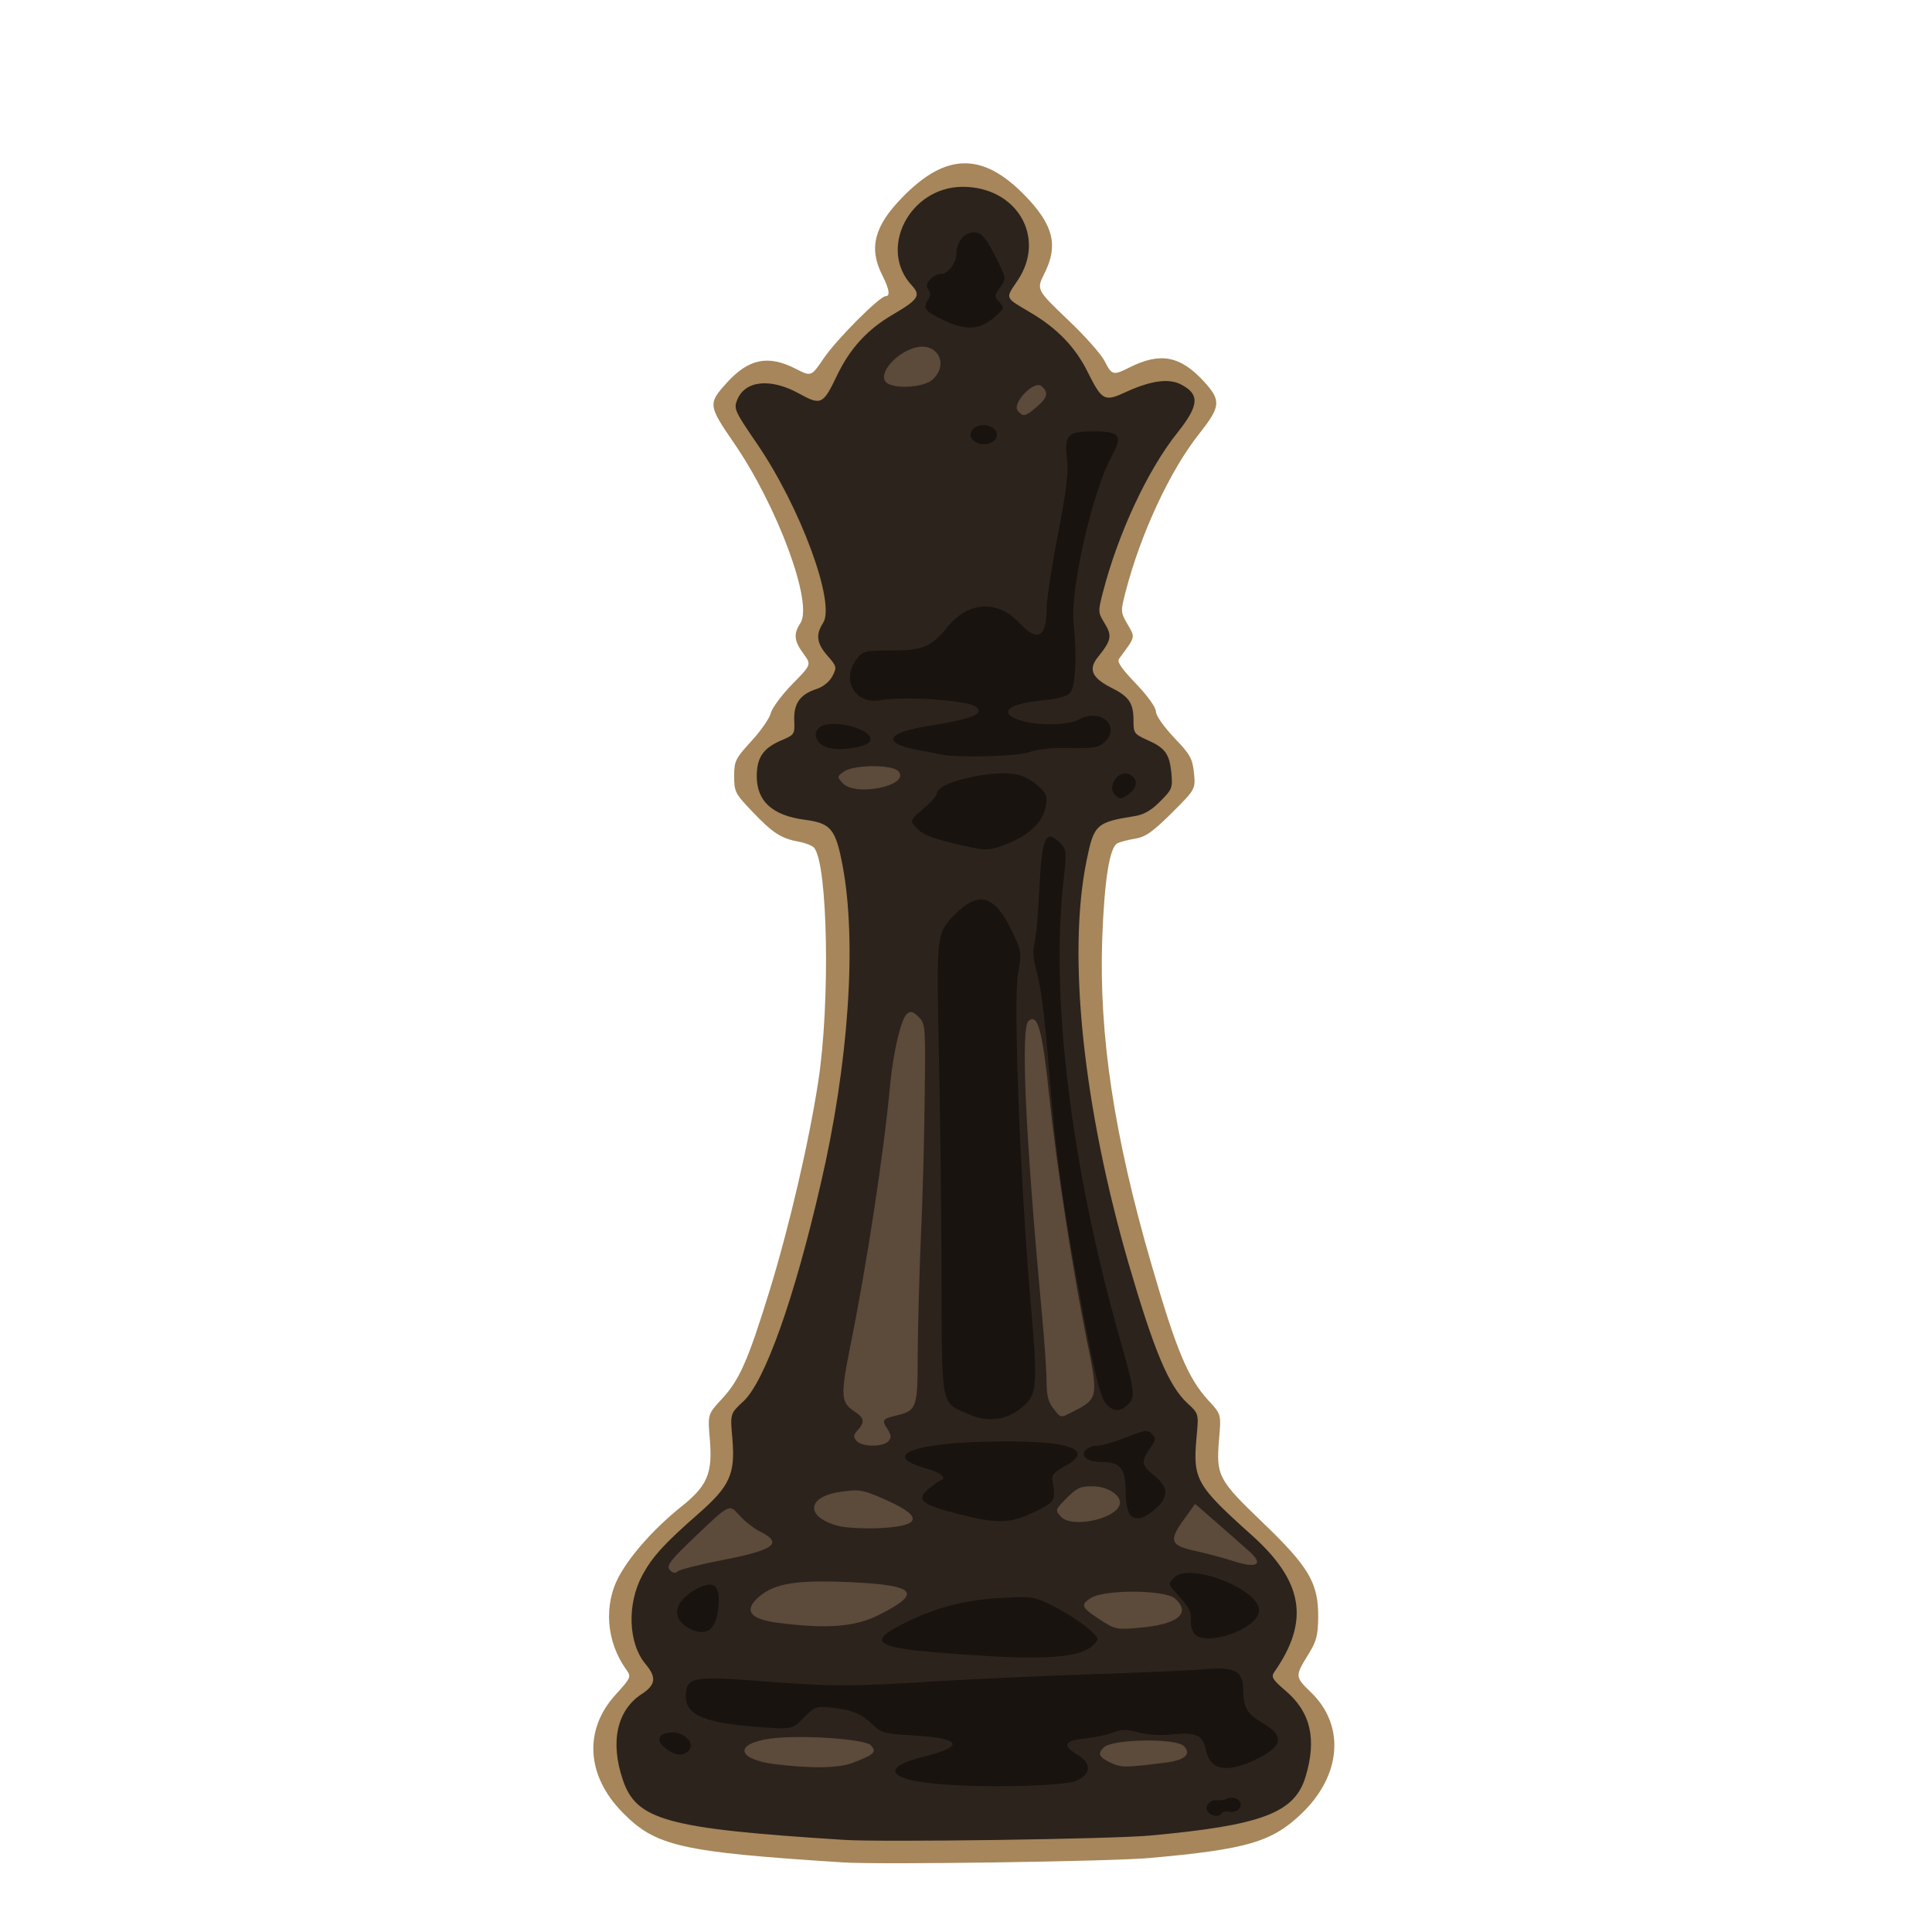
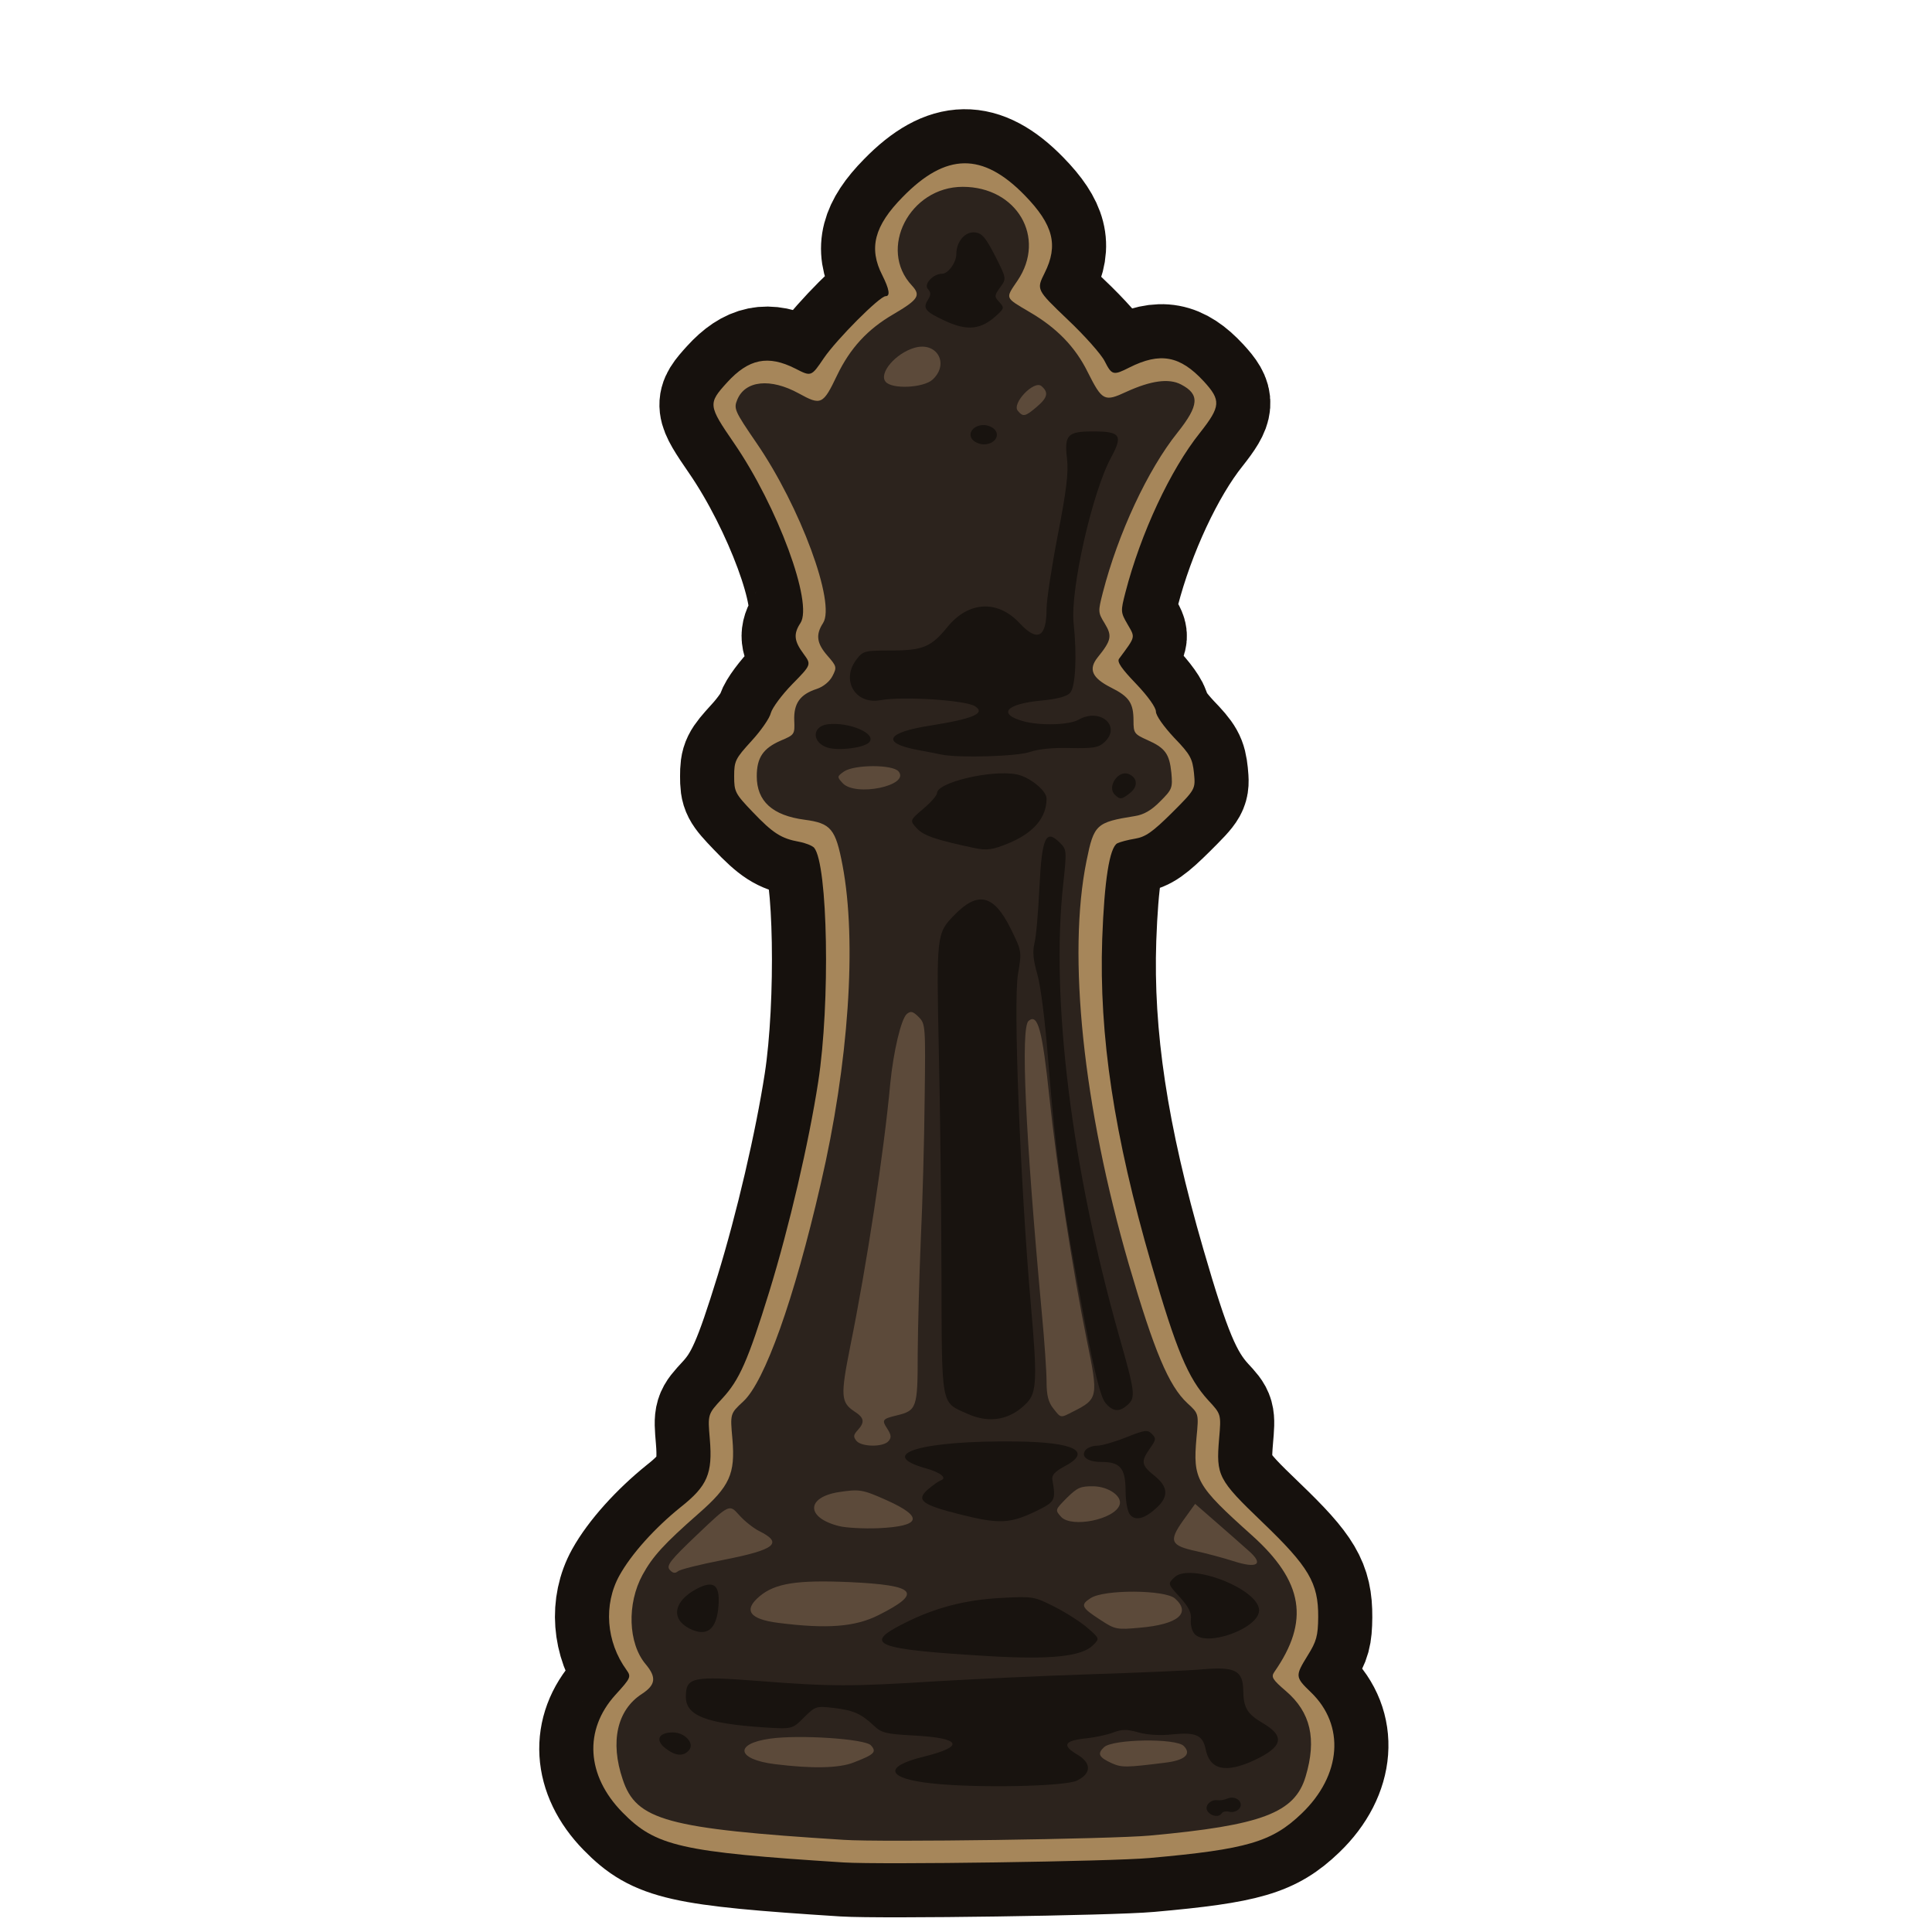
<svg xmlns="http://www.w3.org/2000/svg" viewBox="0 0 100 100">
+   <path fill="#16110d" stroke="#16110d" stroke-width="5.6" stroke-linejoin="round" d="M43.67 96.40C35.23 95.86 33.94 95.57 32.21 93.80C30.35 91.90 30.21 89.54 31.85 87.73C32.65 86.85 32.68 86.79 32.43 86.44C31.37 84.98 31.23 83.05 32.06 81.55C32.68 80.43 33.90 79.08 35.23 78.01C36.62 76.91 36.89 76.27 36.74 74.49C36.63 73.20 36.63 73.20 37.38 72.39C38.27 71.43 38.71 70.44 39.82 66.85C40.85 63.50 41.86 59.17 42.35 56.00C42.98 51.93 42.85 44.74 42.14 43.88C42.04 43.77 41.69 43.63 41.36 43.57C40.43 43.40 40.00 43.12 38.96 42.03C38.05 41.08 38.00 40.98 38.00 40.18C38.00 39.39 38.06 39.27 38.89 38.36C39.38 37.83 39.84 37.17 39.90 36.90C39.97 36.64 40.47 35.96 41.01 35.41C42.00 34.40 42.00 34.40 41.59 33.84C41.10 33.18 41.06 32.81 41.43 32.25C42.10 31.23 40.25 26.22 37.99 22.93C36.65 20.98 36.64 20.89 37.63 19.80C38.75 18.57 39.75 18.36 41.17 19.08C41.99 19.50 41.99 19.50 42.64 18.54C43.29 17.58 45.53 15.33 45.84 15.33C46.09 15.33 46.03 14.97 45.67 14.25C44.95 12.85 45.25 11.69 46.72 10.20C48.96 7.90 50.86 7.87 53.04 10.11C54.52 11.63 54.79 12.69 54.07 14.13C53.64 14.99 53.64 14.99 55.25 16.53C56.14 17.37 57.01 18.35 57.18 18.70C57.55 19.43 57.63 19.44 58.46 19.02C60.05 18.22 61.08 18.41 62.30 19.73C63.21 20.72 63.19 21.03 62.11 22.40C60.58 24.31 59.04 27.61 58.25 30.67C58.00 31.64 58.00 31.69 58.36 32.31C58.77 33.02 58.79 32.92 57.92 34.10C57.81 34.26 58.05 34.61 58.80 35.39C59.42 36.04 59.83 36.62 59.83 36.83C59.83 37.04 60.23 37.60 60.77 38.18C61.61 39.05 61.72 39.26 61.80 40.01C61.88 40.85 61.88 40.85 60.65 42.08C59.65 43.07 59.29 43.32 58.75 43.41C58.38 43.47 57.97 43.58 57.83 43.65C57.43 43.87 57.16 45.56 57.05 48.61C56.88 53.59 57.66 58.78 59.60 65.45C60.89 69.90 61.49 71.33 62.54 72.48C63.21 73.20 63.21 73.20 63.10 74.48C62.94 76.38 63.05 76.59 65.32 78.77C67.75 81.10 68.24 81.93 68.23 83.70C68.22 84.67 68.14 84.96 67.69 85.68C67.03 86.75 67.03 86.80 67.85 87.59C69.63 89.30 69.44 91.88 67.38 93.86C65.84 95.34 64.55 95.72 59.50 96.17C57.51 96.35 45.59 96.52 43.67 96.40Z" />
  <path fill="#a6865a" d="M43.67 96.40C35.23 95.86 33.94 95.57 32.21 93.80C30.35 91.90 30.21 89.54 31.85 87.73C32.65 86.85 32.68 86.79 32.43 86.44C31.37 84.98 31.23 83.05 32.06 81.55C32.68 80.43 33.90 79.08 35.23 78.01C36.62 76.91 36.89 76.27 36.74 74.49C36.63 73.20 36.63 73.20 37.38 72.39C38.27 71.43 38.71 70.44 39.82 66.85C40.85 63.50 41.86 59.17 42.35 56.00C42.98 51.93 42.85 44.74 42.14 43.88C42.04 43.77 41.69 43.63 41.36 43.57C40.43 43.40 40.00 43.12 38.96 42.03C38.05 41.08 38.00 40.98 38.00 40.18C38.00 39.39 38.06 39.27 38.89 38.36C39.38 37.83 39.84 37.17 39.90 36.90C39.97 36.64 40.47 35.96 41.01 35.41C42.00 34.40 42.00 34.40 41.59 33.84C41.10 33.18 41.06 32.81 41.43 32.25C42.10 31.23 40.25 26.22 37.99 22.93C36.65 20.98 36.64 20.89 37.63 19.80C38.75 18.57 39.75 18.36 41.17 19.08C41.99 19.50 41.99 19.50 42.64 18.54C43.29 17.58 45.53 15.33 45.84 15.33C46.09 15.33 46.03 14.97 45.67 14.25C44.95 12.85 45.25 11.69 46.72 10.20C48.96 7.90 50.86 7.87 53.04 10.11C54.52 11.63 54.79 12.69 54.07 14.13C53.64 14.99 53.64 14.99 55.25 16.53C56.14 17.37 57.01 18.35 57.18 18.70C57.55 19.43 57.63 19.44 58.46 19.02C60.05 18.22 61.08 18.41 62.30 19.73C63.21 20.72 63.19 21.03 62.11 22.40C60.58 24.31 59.04 27.61 58.25 30.67C58.00 31.64 58.00 31.69 58.36 32.31C58.77 33.02 58.79 32.92 57.92 34.10C57.81 34.26 58.05 34.61 58.80 35.39C59.42 36.04 59.83 36.62 59.83 36.83C59.83 37.04 60.23 37.60 60.77 38.18C61.61 39.05 61.72 39.26 61.80 40.01C61.88 40.85 61.88 40.85 60.65 42.08C59.65 43.07 59.29 43.32 58.75 43.41C58.38 43.47 57.97 43.58 57.83 43.65C57.43 43.87 57.16 45.56 57.05 48.61C56.88 53.59 57.66 58.78 59.60 65.45C60.89 69.90 61.49 71.33 62.54 72.48C63.21 73.20 63.21 73.20 63.10 74.48C62.94 76.38 63.05 76.59 65.32 78.77C67.75 81.10 68.24 81.93 68.23 83.70C68.22 84.67 68.14 84.96 67.69 85.68C67.03 86.75 67.03 86.80 67.85 87.59C69.63 89.30 69.44 91.88 67.38 93.86C65.84 95.34 64.55 95.72 59.50 96.17C57.51 96.35 45.59 96.52 43.67 96.40Z" />
  <path fill="#2c231d" d="M43.67 95.23C34.50 94.65 32.93 94.22 32.23 92.10C31.57 90.15 31.94 88.51 33.22 87.68C33.94 87.21 33.99 86.82 33.42 86.14C32.51 85.06 32.44 83.01 33.26 81.51C33.78 80.56 34.37 79.91 36.16 78.34C37.78 76.92 38.06 76.29 37.91 74.49C37.79 73.17 37.79 73.17 38.47 72.54C39.58 71.52 41.10 67.27 42.48 61.28C43.93 55.05 44.36 48.75 43.61 44.79C43.25 42.90 43.01 42.61 41.65 42.43C39.98 42.21 39.17 41.47 39.17 40.18C39.17 39.21 39.50 38.73 40.42 38.33C41.13 38.03 41.14 38.01 41.11 37.28C41.08 36.41 41.41 35.94 42.27 35.66C42.61 35.55 42.94 35.28 43.09 34.99C43.32 34.54 43.31 34.49 42.83 33.94C42.27 33.30 42.21 32.85 42.60 32.25C43.27 31.23 41.42 26.22 39.15 22.92C38.02 21.27 37.97 21.15 38.16 20.69C38.57 19.69 39.88 19.56 41.34 20.36C42.50 21.00 42.60 20.95 43.33 19.42C44.00 18.03 44.90 17.04 46.25 16.26C47.54 15.50 47.67 15.29 47.20 14.78C45.43 12.89 47.08 9.67 49.83 9.67C52.64 9.67 54.17 12.30 52.67 14.52C52.03 15.47 51.99 15.38 53.29 16.15C54.70 16.97 55.66 17.96 56.30 19.26C57.05 20.75 57.16 20.81 58.30 20.28C59.57 19.70 60.50 19.57 61.13 19.90C62.11 20.41 62.07 20.98 60.94 22.40C59.41 24.31 57.87 27.61 57.08 30.68C56.83 31.66 56.83 31.70 57.18 32.27C57.57 32.91 57.53 33.14 56.82 34.02C56.32 34.64 56.52 35.09 57.51 35.59C58.45 36.06 58.67 36.39 58.67 37.31C58.67 37.94 58.71 38.00 59.38 38.30C60.31 38.71 60.53 39.02 60.63 40.00C60.70 40.79 60.67 40.86 60.05 41.48C59.60 41.94 59.20 42.17 58.74 42.24C56.74 42.56 56.62 42.67 56.24 44.55C55.24 49.44 56.06 57.28 58.43 65.45C59.74 69.93 60.49 71.73 61.46 72.63C62.05 73.17 62.05 73.17 61.93 74.42C61.74 76.57 61.91 76.88 64.79 79.46C67.47 81.86 67.80 83.90 65.96 86.54C65.78 86.80 65.86 86.93 66.56 87.53C67.84 88.63 68.16 90.01 67.58 91.95C67.02 93.84 65.31 94.48 59.50 95.01C57.51 95.19 45.59 95.36 43.67 95.23Z" />
  <path fill="#18130f" d="M62.52 93.77C62.30 93.51 62.64 93.12 63.03 93.18C63.15 93.20 63.38 93.16 63.54 93.09C63.97 92.91 64.41 93.30 64.14 93.62C64.03 93.75 63.80 93.82 63.64 93.78C63.47 93.73 63.29 93.77 63.24 93.85C63.10 94.07 62.73 94.03 62.52 93.77ZM48.25 92.31C45.88 92.06 45.69 91.44 47.83 90.92C49.97 90.39 49.76 89.96 47.30 89.83C45.85 89.75 45.63 89.70 45.22 89.31C44.56 88.69 44.16 88.52 43.13 88.40C42.25 88.30 42.20 88.31 41.61 88.90C41.01 89.50 41.01 89.50 39.55 89.41C36.55 89.21 35.50 88.80 35.50 87.83C35.50 86.81 35.83 86.74 39.30 87.01C43.04 87.30 44.06 87.30 48.50 87.02C50.38 86.91 53.94 86.74 56.42 86.66C58.89 86.58 61.54 86.47 62.29 86.40C63.92 86.26 64.33 86.47 64.35 87.48C64.36 88.39 64.55 88.71 65.35 89.18C66.53 89.87 66.41 90.41 64.92 91.11C63.43 91.80 62.61 91.61 62.40 90.52C62.25 89.81 61.89 89.65 60.69 89.77C60.06 89.84 59.39 89.80 58.93 89.67C58.33 89.50 58.08 89.50 57.63 89.67C57.33 89.79 56.68 89.93 56.18 89.98C55.08 90.10 54.96 90.34 55.75 90.81C56.50 91.25 56.50 91.79 55.75 92.16C55.14 92.47 50.55 92.56 48.25 92.31ZM34.43 90.48C33.90 90.06 34.09 89.67 34.83 89.67C35.44 89.67 35.96 90.23 35.67 90.58C35.38 90.93 34.96 90.90 34.43 90.48ZM51.17 85.72C45.27 85.37 44.62 85.11 46.80 84.02C48.38 83.22 49.94 82.81 51.79 82.71C53.48 82.62 53.52 82.63 54.59 83.17C55.18 83.47 55.95 83.96 56.29 84.26C56.92 84.81 56.92 84.81 56.58 85.15C56.00 85.74 54.40 85.91 51.17 85.72ZM61.82 84.56C61.69 84.41 61.61 84.08 61.64 83.83C61.68 83.48 61.53 83.18 61.07 82.67C60.44 81.98 60.44 81.98 60.78 81.65C61.57 80.85 65.17 82.25 65.17 83.35C65.17 84.29 62.41 85.28 61.82 84.56ZM35.68 84.29C34.71 83.79 34.87 82.88 36.04 82.25C36.94 81.77 37.27 82.02 37.19 83.10C37.10 84.35 36.59 84.75 35.68 84.29ZM49.75 78.40C47.71 77.89 47.39 77.65 48.03 77.09C48.28 76.88 48.57 76.67 48.68 76.63C49.05 76.51 48.70 76.22 47.92 76.00C45.29 75.26 47.72 74.55 52.62 74.61C55.66 74.65 56.56 75.13 55.08 75.91C54.60 76.17 54.43 76.35 54.47 76.59C54.66 77.67 54.62 77.73 53.60 78.23C52.28 78.86 51.72 78.89 49.75 78.40ZM58.49 78.40C58.36 78.25 58.26 77.72 58.26 77.14C58.25 75.98 57.98 75.67 57.00 75.67C56.29 75.67 55.92 75.39 56.19 75.05C56.29 74.93 56.56 74.83 56.78 74.83C57.01 74.83 57.68 74.64 58.28 74.40C59.26 74.01 59.39 73.99 59.62 74.22C59.85 74.45 59.84 74.52 59.52 74.97C59.04 75.65 59.07 75.84 59.75 76.38C60.46 76.95 60.50 77.45 59.88 78.03C59.26 78.61 58.77 78.74 58.49 78.40ZM50.08 73.18C48.68 72.55 48.75 72.93 48.73 65.86C48.72 62.41 48.66 57.18 48.59 54.25C48.47 48.45 48.48 48.30 49.37 47.39C50.61 46.10 51.44 46.29 52.32 48.08C52.89 49.24 52.89 49.24 52.69 50.43C52.44 51.88 52.81 61.24 53.36 67.58C53.69 71.33 53.66 72.06 53.17 72.59C52.32 73.49 51.24 73.70 50.08 73.18ZM57.20 72.59C56.97 72.29 56.67 71.11 56.19 68.63C55.02 62.52 54.66 59.95 54.25 54.83C54.10 52.87 53.86 50.99 53.69 50.42C53.48 49.69 53.44 49.26 53.54 48.83C53.63 48.51 53.74 47.21 53.80 45.93C53.93 43.33 54.13 42.89 54.86 43.62C55.21 43.97 55.22 44.02 55.03 45.78C54.38 51.72 55.46 60.41 57.91 69.10C58.76 72.08 58.79 72.34 58.36 72.72C57.93 73.11 57.58 73.07 57.20 72.59ZM50.42 43.89C48.44 43.47 47.83 43.26 47.47 42.89C47.08 42.47 47.08 42.47 47.79 41.86C48.19 41.53 48.50 41.16 48.50 41.05C48.50 40.50 51.31 39.83 52.61 40.08C53.27 40.20 54.17 40.92 54.17 41.33C54.17 42.32 53.51 43.10 52.22 43.64C51.37 43.99 51.09 44.03 50.42 43.89ZM57.70 41.13C57.29 40.73 57.87 39.85 58.41 40.06C58.87 40.24 58.92 40.69 58.51 41.03C58.06 41.39 57.97 41.40 57.70 41.13ZM48.75 39.06C48.57 39.02 47.99 38.91 47.46 38.81C45.60 38.45 45.88 37.91 48.13 37.56C50.39 37.20 51.04 36.92 50.46 36.55C49.95 36.24 46.73 36.03 45.58 36.24C44.26 36.49 43.50 35.18 44.35 34.11C44.67 33.69 44.78 33.67 46.10 33.67C47.77 33.67 48.20 33.49 49.05 32.44C50.14 31.11 51.65 31.04 52.78 32.26C53.70 33.25 54.17 33.00 54.17 31.51C54.17 31.07 54.43 29.36 54.75 27.70C55.20 25.38 55.31 24.47 55.23 23.76C55.08 22.51 55.25 22.33 56.58 22.33C58.00 22.33 58.13 22.53 57.51 23.68C56.53 25.48 55.39 30.55 55.57 32.25C55.75 33.94 55.67 35.55 55.39 35.86C55.22 36.05 54.73 36.18 53.91 36.26C52.07 36.43 51.61 36.95 52.96 37.33C53.84 37.57 55.34 37.53 55.83 37.25C56.96 36.61 58.07 37.60 57.15 38.43C56.85 38.70 56.57 38.74 55.40 38.72C54.52 38.69 53.75 38.77 53.31 38.92C52.67 39.15 49.65 39.24 48.75 39.06ZM42.85 38.70C42.02 38.45 42.01 37.60 42.83 37.49C43.95 37.35 45.42 37.98 44.98 38.43C44.70 38.71 43.42 38.87 42.85 38.70ZM50.33 22.75C50.06 22.42 50.39 22.00 50.92 22.00C51.12 22.00 51.39 22.11 51.50 22.25C51.77 22.58 51.45 23.00 50.92 23.00C50.71 23.00 50.45 22.89 50.33 22.75ZM48.90 16.60C47.89 16.13 47.75 15.96 48.03 15.52C48.19 15.26 48.19 15.14 48.02 14.95C47.81 14.69 48.31 14.17 48.76 14.17C49.08 14.17 49.50 13.58 49.50 13.15C49.50 12.50 49.96 11.97 50.47 12.03C50.83 12.07 51.02 12.30 51.51 13.25C52.10 14.42 52.10 14.42 51.77 14.87C51.46 15.30 51.46 15.35 51.72 15.63C51.98 15.92 51.98 15.96 51.62 16.29C50.79 17.07 50.08 17.15 48.90 16.60Z" />
  <path fill="#5c4a3a" d="M40.09 91.31C38.12 91.06 37.99 90.25 39.87 89.99C41.38 89.78 44.78 90.00 45.08 90.34C45.39 90.68 45.26 90.81 44.20 91.22C43.43 91.53 42.01 91.55 40.09 91.31ZM57.56 91.27C56.87 90.96 56.78 90.77 57.15 90.43C57.62 90.01 60.86 89.96 61.27 90.37C61.69 90.79 61.33 91.12 60.28 91.24C58.29 91.49 58.06 91.49 57.56 91.27ZM56.98 83.86C55.97 83.21 55.90 83.07 56.45 82.72C57.14 82.26 60.31 82.28 60.82 82.74C61.67 83.50 60.97 84.08 59.00 84.25C57.81 84.36 57.71 84.34 56.98 83.86ZM40.29 84.00C38.78 83.81 38.46 83.34 39.32 82.62C40.12 81.95 41.25 81.77 43.98 81.89C47.44 82.05 47.78 82.44 45.47 83.60C44.26 84.21 42.80 84.32 40.29 84.00ZM34.66 81.25C34.48 81.03 34.69 80.76 36.10 79.42C37.75 77.85 37.75 77.85 38.25 78.41C38.52 78.72 38.99 79.09 39.28 79.24C40.56 79.87 40.14 80.21 37.44 80.74C36.26 80.97 35.20 81.23 35.09 81.33C34.94 81.45 34.82 81.43 34.66 81.25ZM63.83 80.80C63.33 80.64 62.47 80.41 61.93 80.29C60.58 80.00 60.48 79.77 61.24 78.70L61.86 77.84L62.95 78.79C63.56 79.32 64.31 79.98 64.62 80.26C65.44 80.97 65.09 81.21 63.83 80.80ZM43.43 78.99C41.71 78.56 41.71 77.50 43.42 77.23C44.48 77.07 44.64 77.09 45.89 77.65C47.83 78.52 47.68 79.00 45.46 79.10C44.70 79.13 43.79 79.08 43.43 78.99ZM54.92 78.51C54.60 78.15 54.61 78.15 55.22 77.53C55.77 76.99 55.93 76.92 56.61 76.93C57.39 76.95 58.10 77.45 57.95 77.89C57.70 78.65 55.46 79.10 54.92 78.51ZM44.33 74.58C44.16 74.37 44.17 74.27 44.39 74.03C44.77 73.61 44.74 73.39 44.23 73.06C43.52 72.59 43.50 72.25 44.00 69.73C44.87 65.44 45.75 59.65 46.08 56.08C46.24 54.45 46.64 52.73 46.94 52.48C47.14 52.32 47.25 52.34 47.55 52.64C47.90 52.99 47.91 53.09 47.86 56.87C47.84 59.01 47.75 62.29 47.66 64.17C47.58 66.05 47.51 68.72 47.50 70.10C47.50 72.87 47.45 73.01 46.42 73.26C45.67 73.44 45.63 73.50 45.92 73.94C46.13 74.27 46.15 74.41 45.99 74.59C45.73 74.91 44.60 74.90 44.33 74.58ZM54.51 72.89C54.26 72.57 54.17 72.21 54.17 71.52C54.17 71.00 54.06 69.38 53.92 67.92C53.07 58.69 52.82 53.19 53.24 52.84C53.72 52.44 53.95 53.30 54.32 56.83C54.69 60.35 55.52 65.76 56.25 69.35C56.86 72.31 56.84 72.41 55.55 73.06C54.87 73.41 54.92 73.41 54.51 72.89ZM43.61 40.53C43.32 40.21 43.32 40.19 43.69 39.93C44.22 39.57 46.21 39.56 46.51 39.93C47.12 40.66 44.27 41.26 43.61 40.53ZM52.68 21.26C52.36 20.88 53.52 19.67 53.90 19.98C54.29 20.31 54.23 20.58 53.65 21.07C53.06 21.57 52.95 21.59 52.68 21.26ZM45.84 19.76C45.47 19.32 46.36 18.28 47.34 18.00C48.49 17.67 49.15 18.82 48.28 19.64C47.81 20.08 46.17 20.16 45.84 19.76Z" />
</svg>
